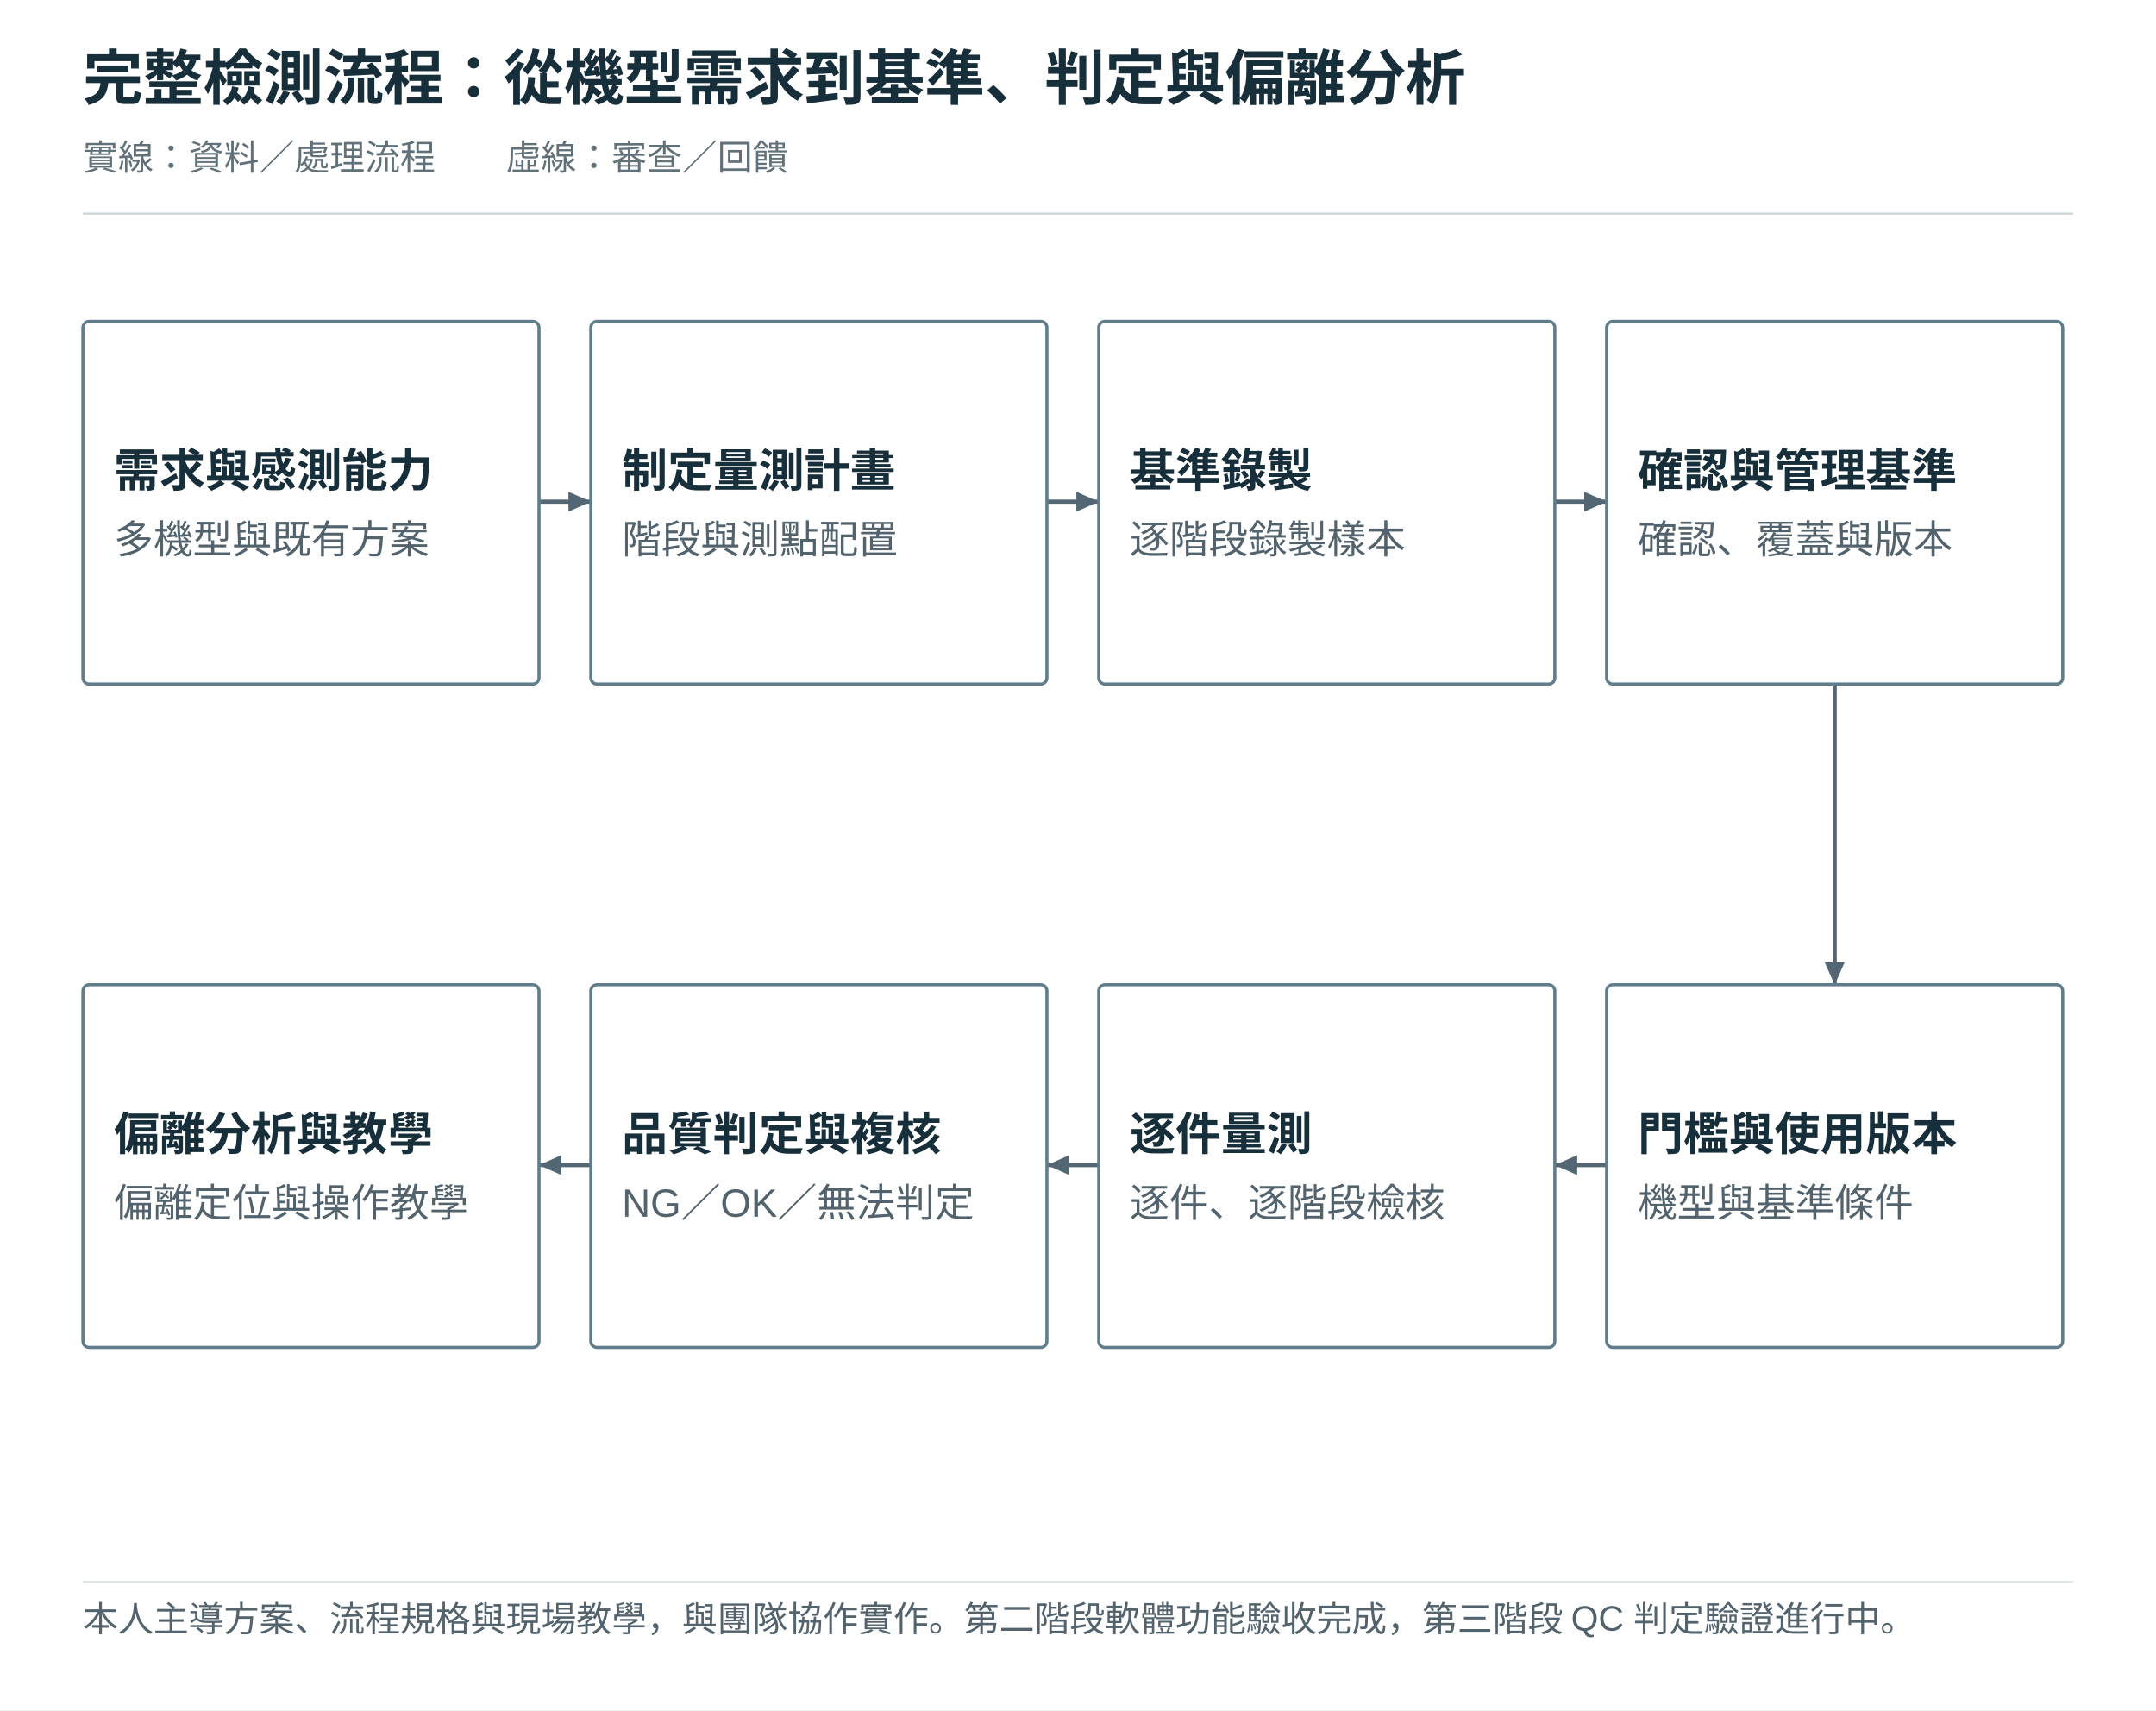
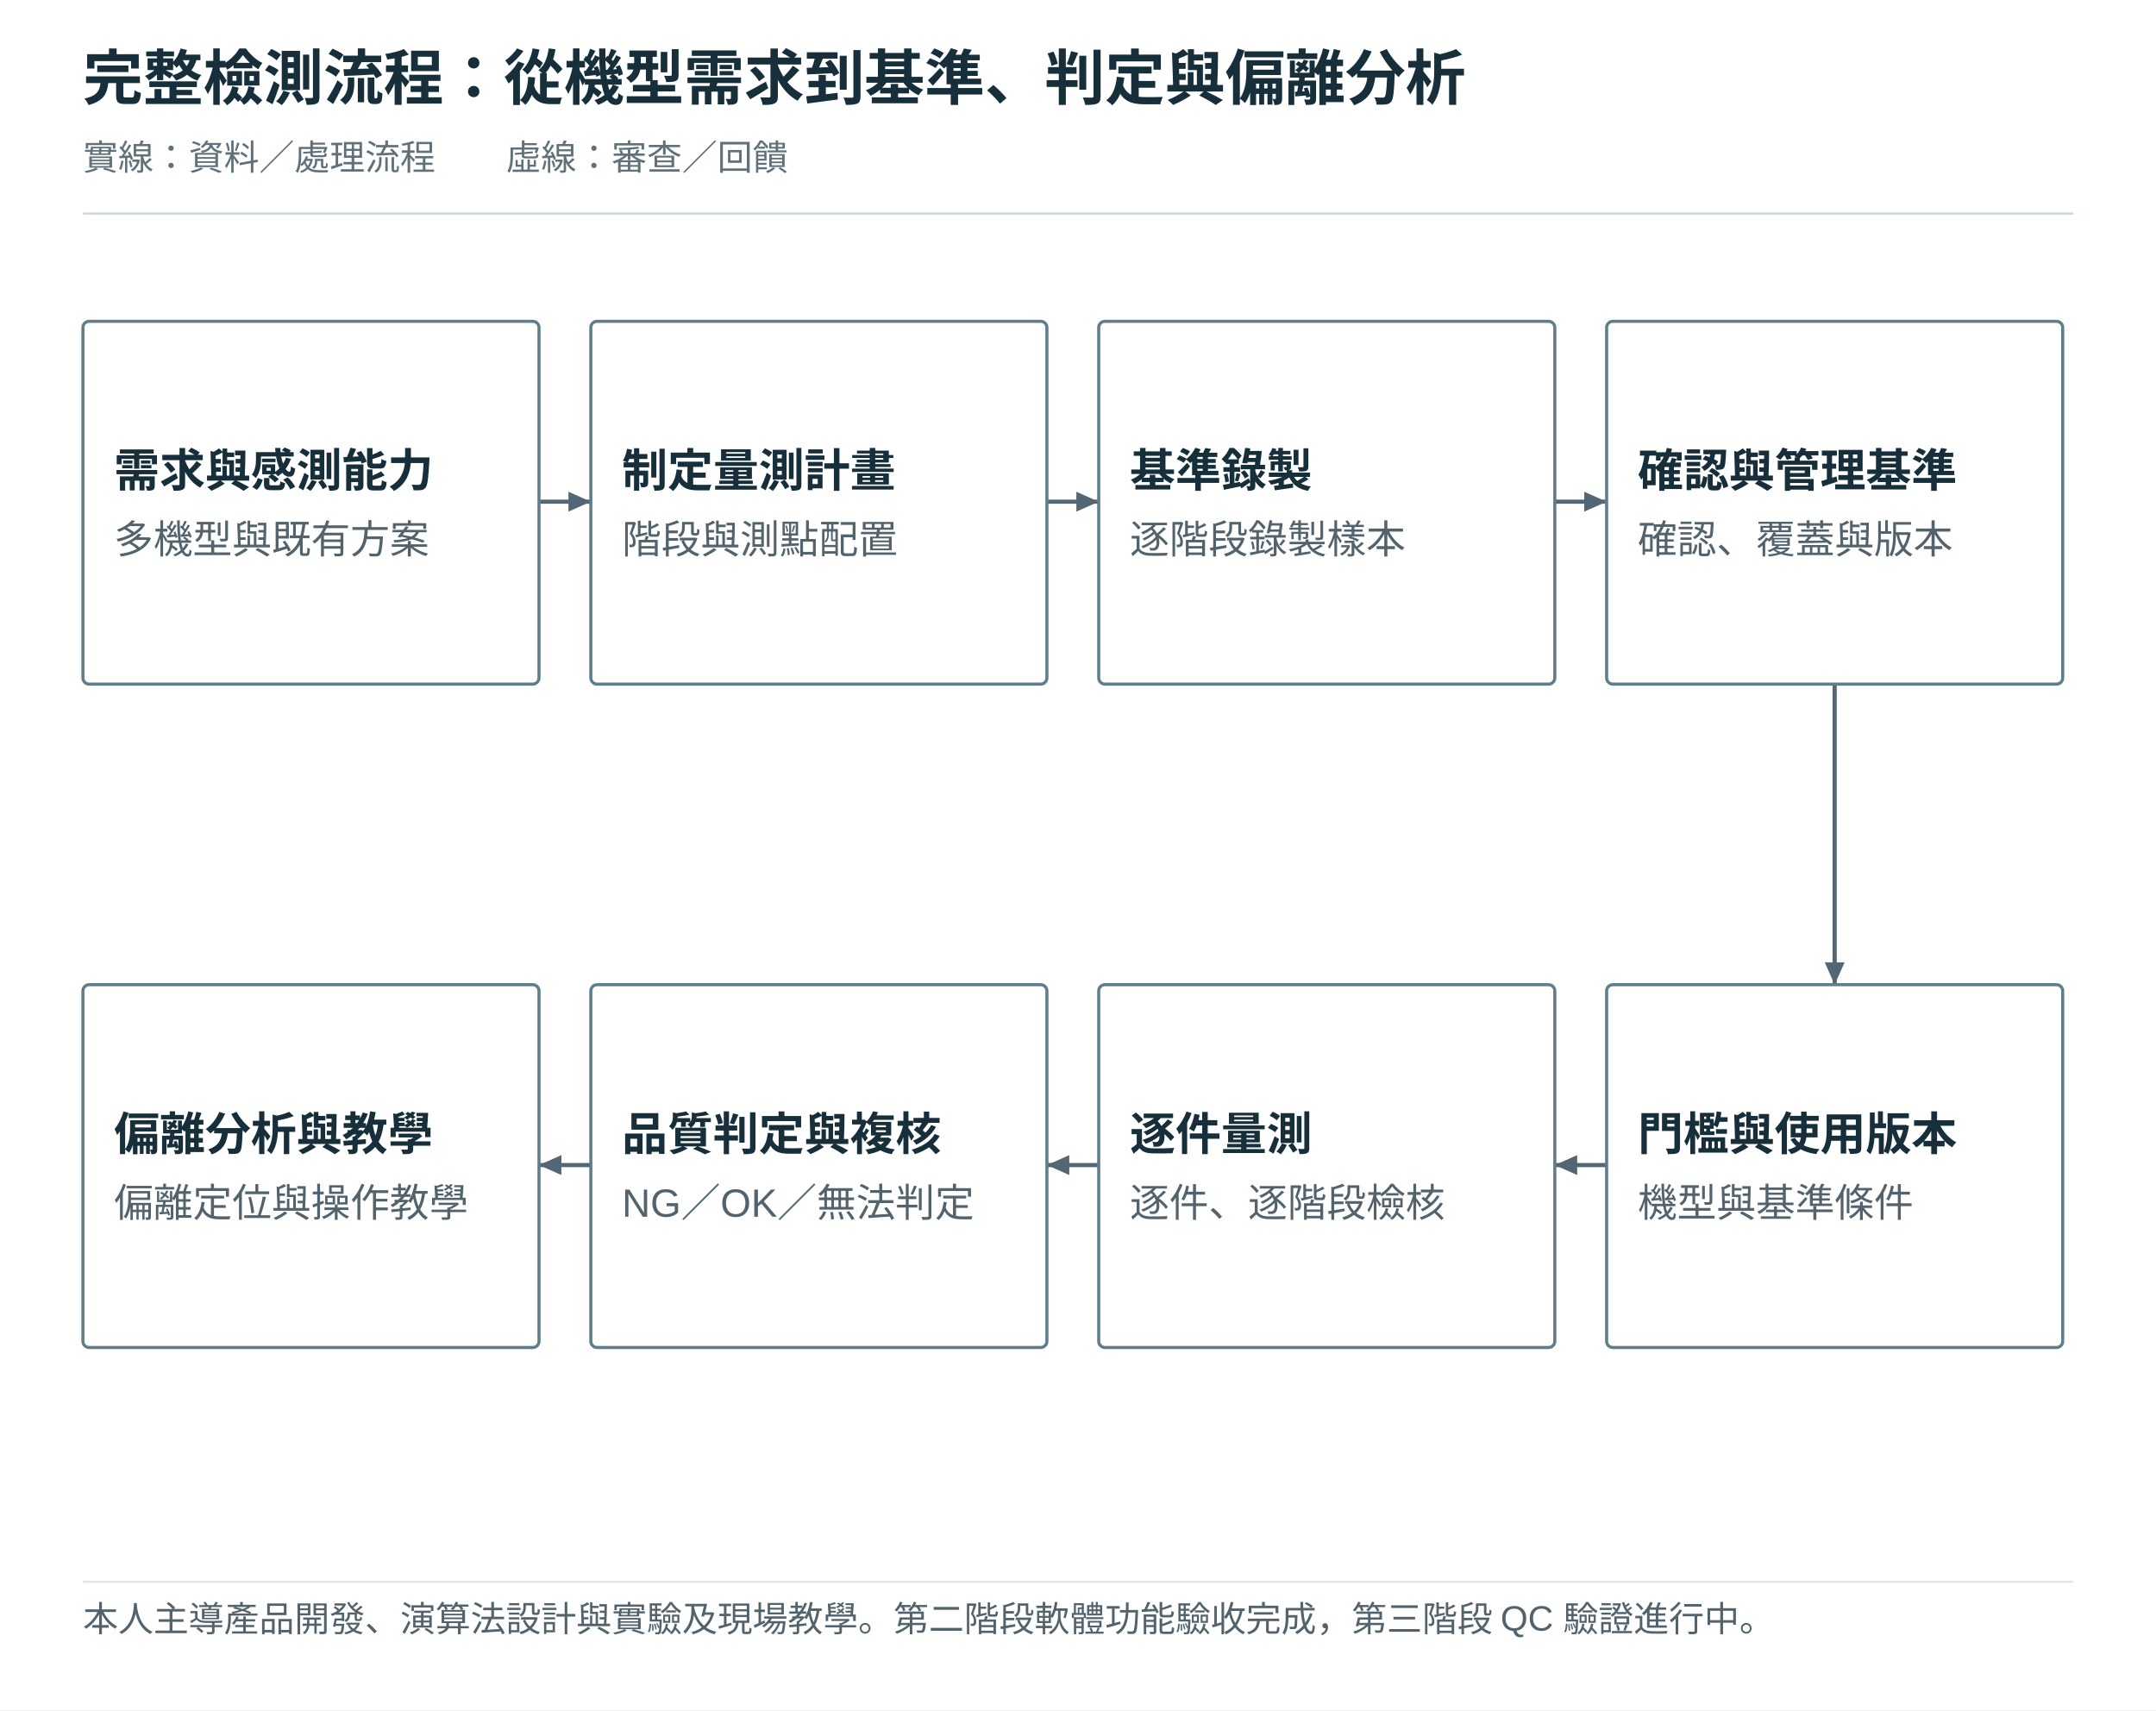
<svg xmlns="http://www.w3.org/2000/svg" viewBox="0 0 1040 825" role="img" aria-labelledby="title desc" lang="zh-Hant">
  <defs>
    <marker id="equipment-inspection-zh" viewBox="0 0 10 10" refX="9" refY="5" markerWidth="6" markerHeight="6" orient="auto">
      <path d="M0 1L9 5L0 9Z" fill="#526773" />
    </marker>
  </defs>
  <rect width="1040" height="825" fill="#fff" />
  <g font-family="Arial,Microsoft JhengHei,sans-serif">
    <text x="40" y="48" fill="#172e3b" font-size="29" font-weight="600">
      <tspan x="40" dy="0">完整檢測流程：從機型需求到基準、判定與偏離分析</tspan>
    </text>
    <text x="40" y="82" fill="#61717a" font-size="17">
      <tspan x="40" dy="0">實線：資料／處理流程　　虛線：審查／回饋</tspan>
    </text>
    <path d="M40 103H1000" stroke="#ccd5da" />
    <path d="M260 242H285" fill="none" stroke="#526773" stroke-width="2" marker-end="url(#equipment-inspection-zh)" />
    <path d="M505 242H530" fill="none" stroke="#526773" stroke-width="2" marker-end="url(#equipment-inspection-zh)" />
    <path d="M750 242H775" fill="none" stroke="#526773" stroke-width="2" marker-end="url(#equipment-inspection-zh)" />
    <path d="M885 330V475" fill="none" stroke="#526773" stroke-width="2" marker-end="url(#equipment-inspection-zh)" />
    <path d="M775 562H750" fill="none" stroke="#526773" stroke-width="2" marker-end="url(#equipment-inspection-zh)" />
    <path d="M530 562H505" fill="none" stroke="#526773" stroke-width="2" marker-end="url(#equipment-inspection-zh)" />
    <path d="M285 562H260" fill="none" stroke="#526773" stroke-width="2" marker-end="url(#equipment-inspection-zh)" />
    <rect x="40" y="155" width="220" height="175" rx="3" fill="#fff" stroke="#617d8c" stroke-width="1.5" />
    <text x="55" y="234.76" fill="#172e3b" font-size="22" font-weight="600">
      <tspan x="55" dy="0">需求與感測能力</tspan>
    </text>
    <text x="55" y="266.92" fill="#52636d" font-size="19">
      <tspan x="55" dy="0">多機型與既有方案</tspan>
    </text>
    <rect x="285" y="155" width="220" height="175" rx="3" fill="#fff" stroke="#617d8c" stroke-width="1.5" />
    <text x="300" y="234.76" fill="#172e3b" font-size="22" font-weight="600">
      <tspan x="300" dy="0">制定量測計畫</tspan>
    </text>
    <text x="300" y="266.92" fill="#52636d" font-size="19">
      <tspan x="300" dy="0">階段與測點配置</tspan>
    </text>
    <rect x="530" y="155" width="220" height="175" rx="3" fill="#fff" stroke="#617d8c" stroke-width="1.5" />
    <text x="545" y="234.76" fill="#172e3b" font-size="22" font-weight="600">
      <tspan x="545" dy="0">基準錄製</tspan>
    </text>
    <text x="545" y="266.92" fill="#52636d" font-size="19">
      <tspan x="545" dy="0">逐階段錄製樣本</tspan>
    </text>
    <rect x="775" y="155" width="220" height="175" rx="3" fill="#fff" stroke="#617d8c" stroke-width="1.5" />
    <text x="790" y="234.76" fill="#172e3b" font-size="22" font-weight="600">
      <tspan x="790" dy="0">確認與管理基準</tspan>
    </text>
    <text x="790" y="266.92" fill="#52636d" font-size="19">
      <tspan x="790" dy="0">確認、覆蓋與版本</tspan>
    </text>
    <rect x="40" y="475" width="220" height="175" rx="3" fill="#fff" stroke="#617d8c" stroke-width="1.5" />
    <text x="55" y="554.76" fill="#172e3b" font-size="22" font-weight="600">
      <tspan x="55" dy="0">偏離分析與教學</tspan>
    </text>
    <text x="55" y="586.92" fill="#52636d" font-size="19">
      <tspan x="55" dy="0">偏離定位與操作教學</tspan>
    </text>
    <rect x="285" y="475" width="220" height="175" rx="3" fill="#fff" stroke="#617d8c" stroke-width="1.5" />
    <text x="300" y="554.76" fill="#172e3b" font-size="22" font-weight="600">
      <tspan x="300" dy="0">品質判定與複核</tspan>
    </text>
    <text x="300" y="586.92" fill="#52636d" font-size="19">
      <tspan x="300" dy="0">NG／OK／無法判定</tspan>
    </text>
    <rect x="530" y="475" width="220" height="175" rx="3" fill="#fff" stroke="#617d8c" stroke-width="1.5" />
    <text x="545" y="554.76" fill="#172e3b" font-size="22" font-weight="600">
      <tspan x="545" dy="0">逐件量測</tspan>
    </text>
    <text x="545" y="586.92" fill="#52636d" font-size="19">
      <tspan x="545" dy="0">逐件、逐階段檢核</tspan>
    </text>
    <rect x="775" y="475" width="220" height="175" rx="3" fill="#fff" stroke="#617d8c" stroke-width="1.5" />
    <text x="790" y="554.76" fill="#172e3b" font-size="22" font-weight="600">
      <tspan x="790" dy="0">門檻與使用版本</tspan>
    </text>
    <text x="790" y="586.92" fill="#52636d" font-size="19">
      <tspan x="790" dy="0">機型與基準條件</tspan>
    </text>
    <path d="M40 763H1000" stroke="#e0e5e8" />
    <text x="40" y="787" fill="#52636d" font-size="17">
-       <tspan x="40" dy="0">本人主導方案、流程規格與現場教學，與團隊協作實作。第二階段軟體功能驗收完成，第三階段 QC 判定驗證進行中。</tspan>
+       <tspan x="40" dy="0">本人主導產品開發、演算法設計與實驗及現場教學。第二階段軟體功能驗收完成，第三階段 QC 驗證進行中。</tspan>
    </text>
  </g>
</svg>
